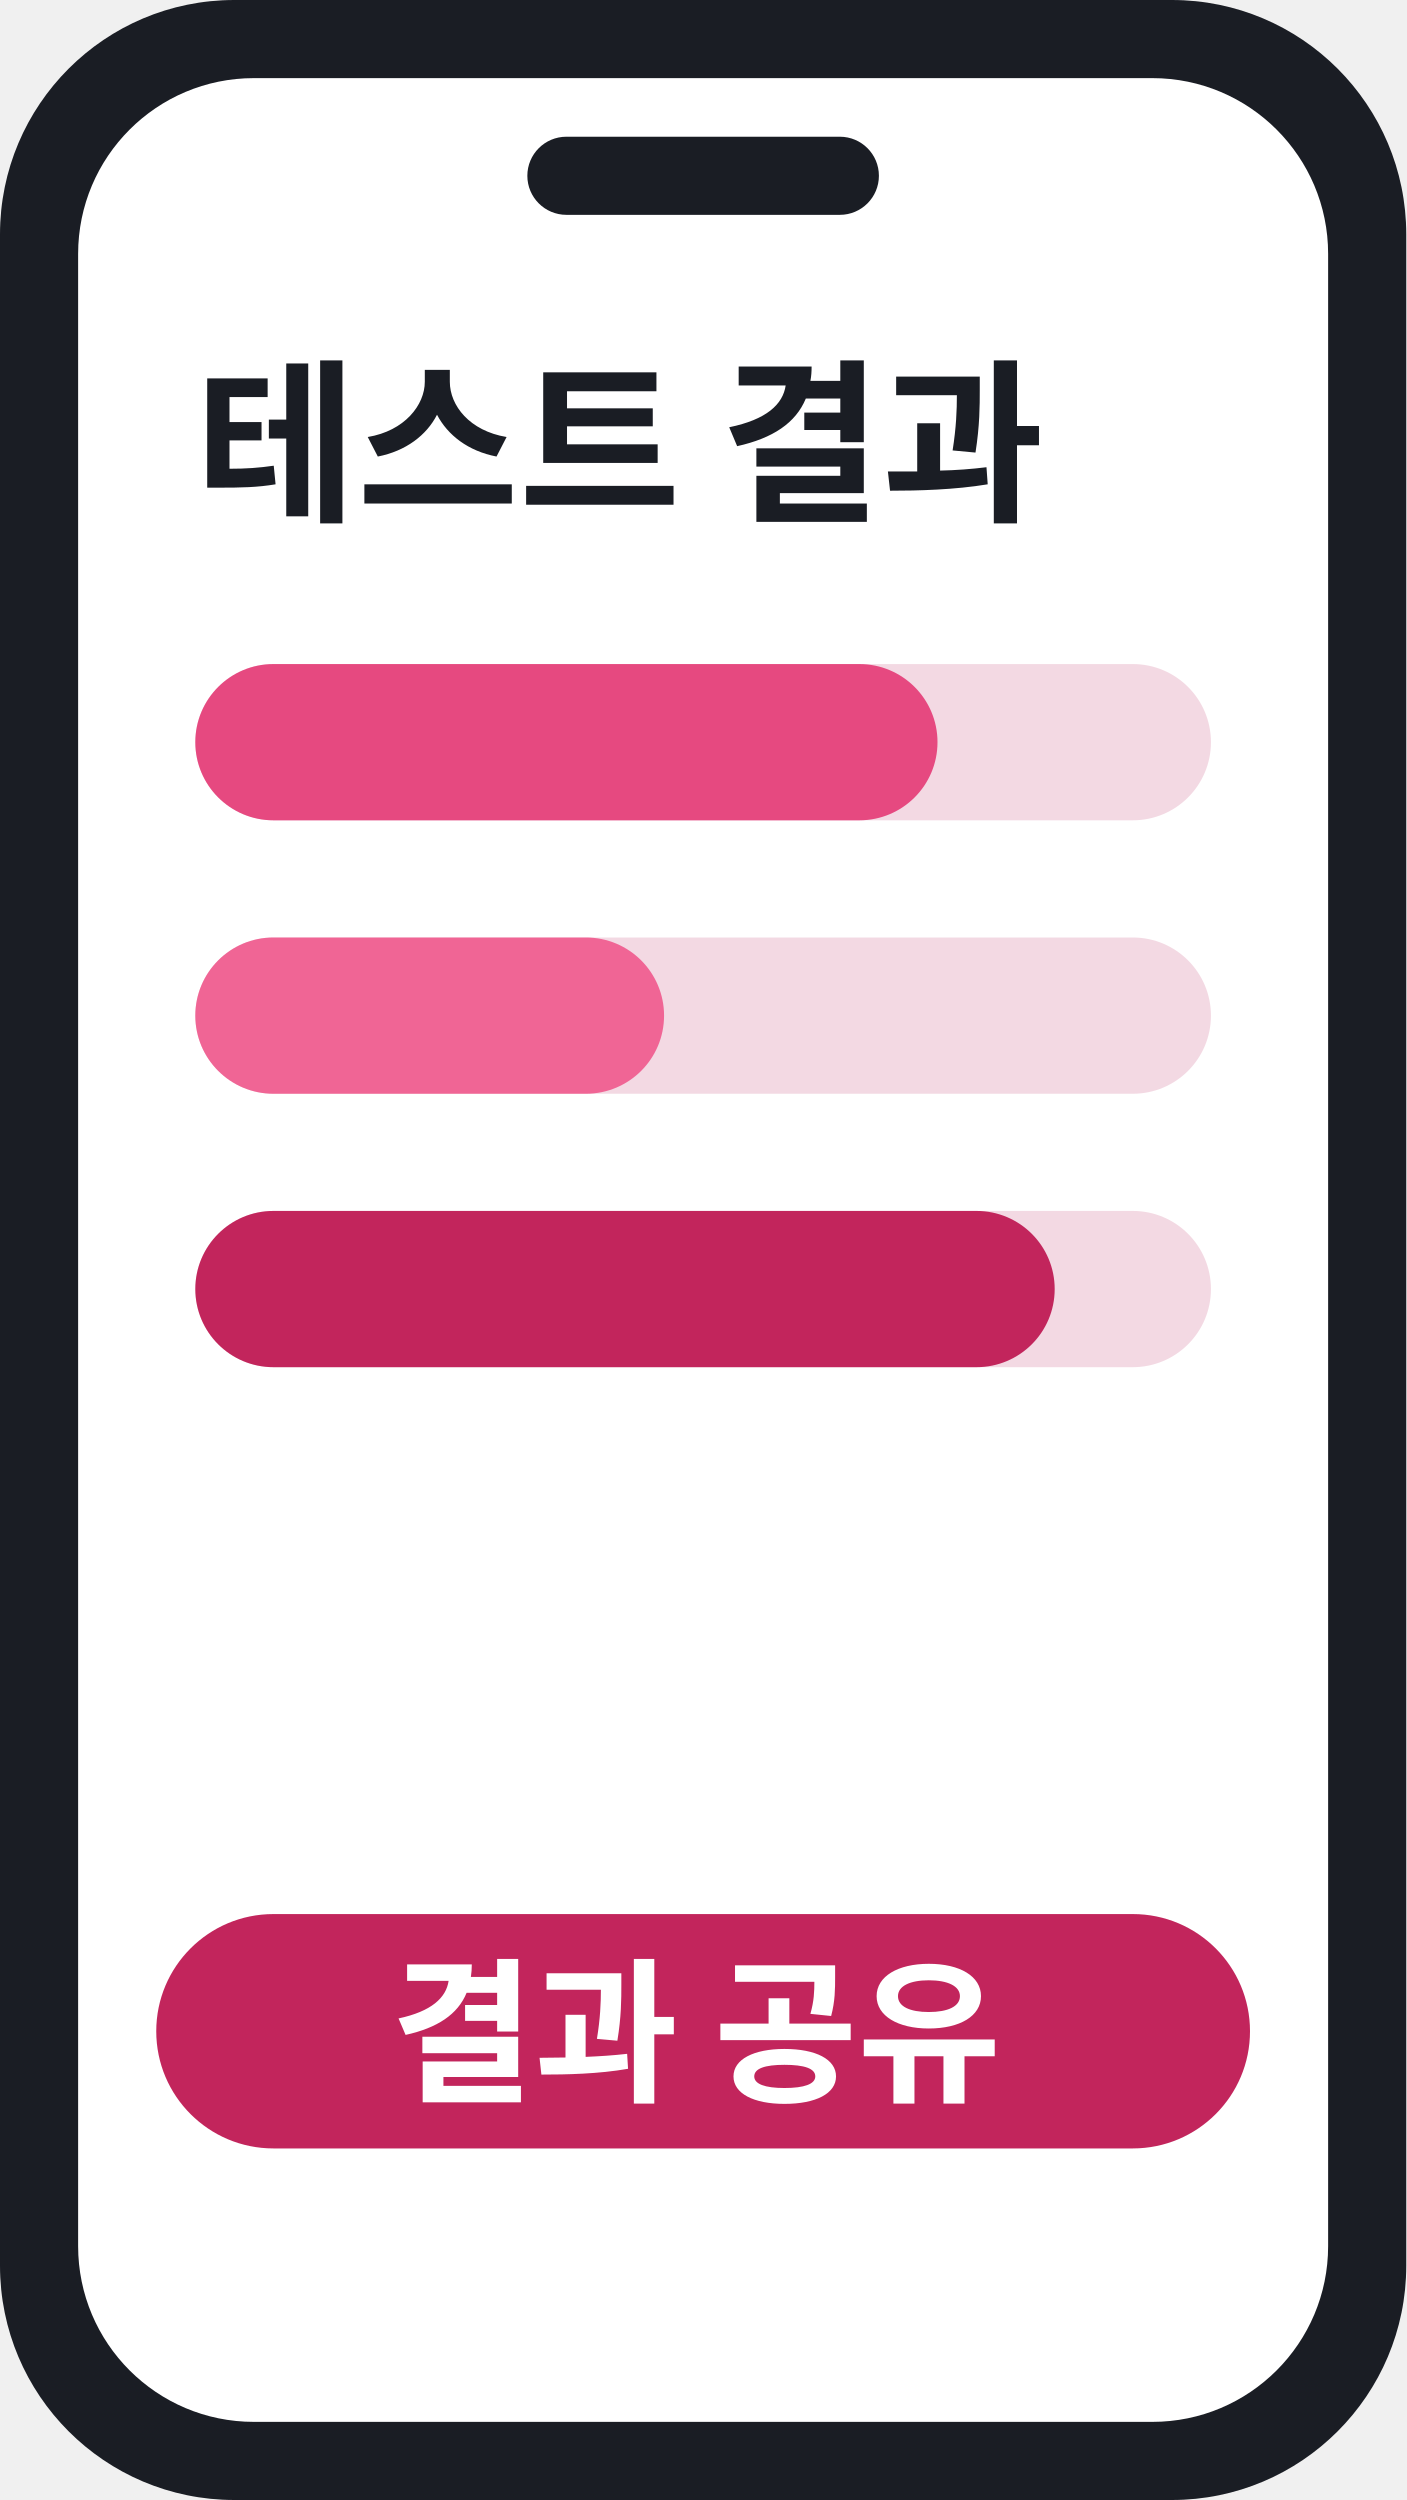
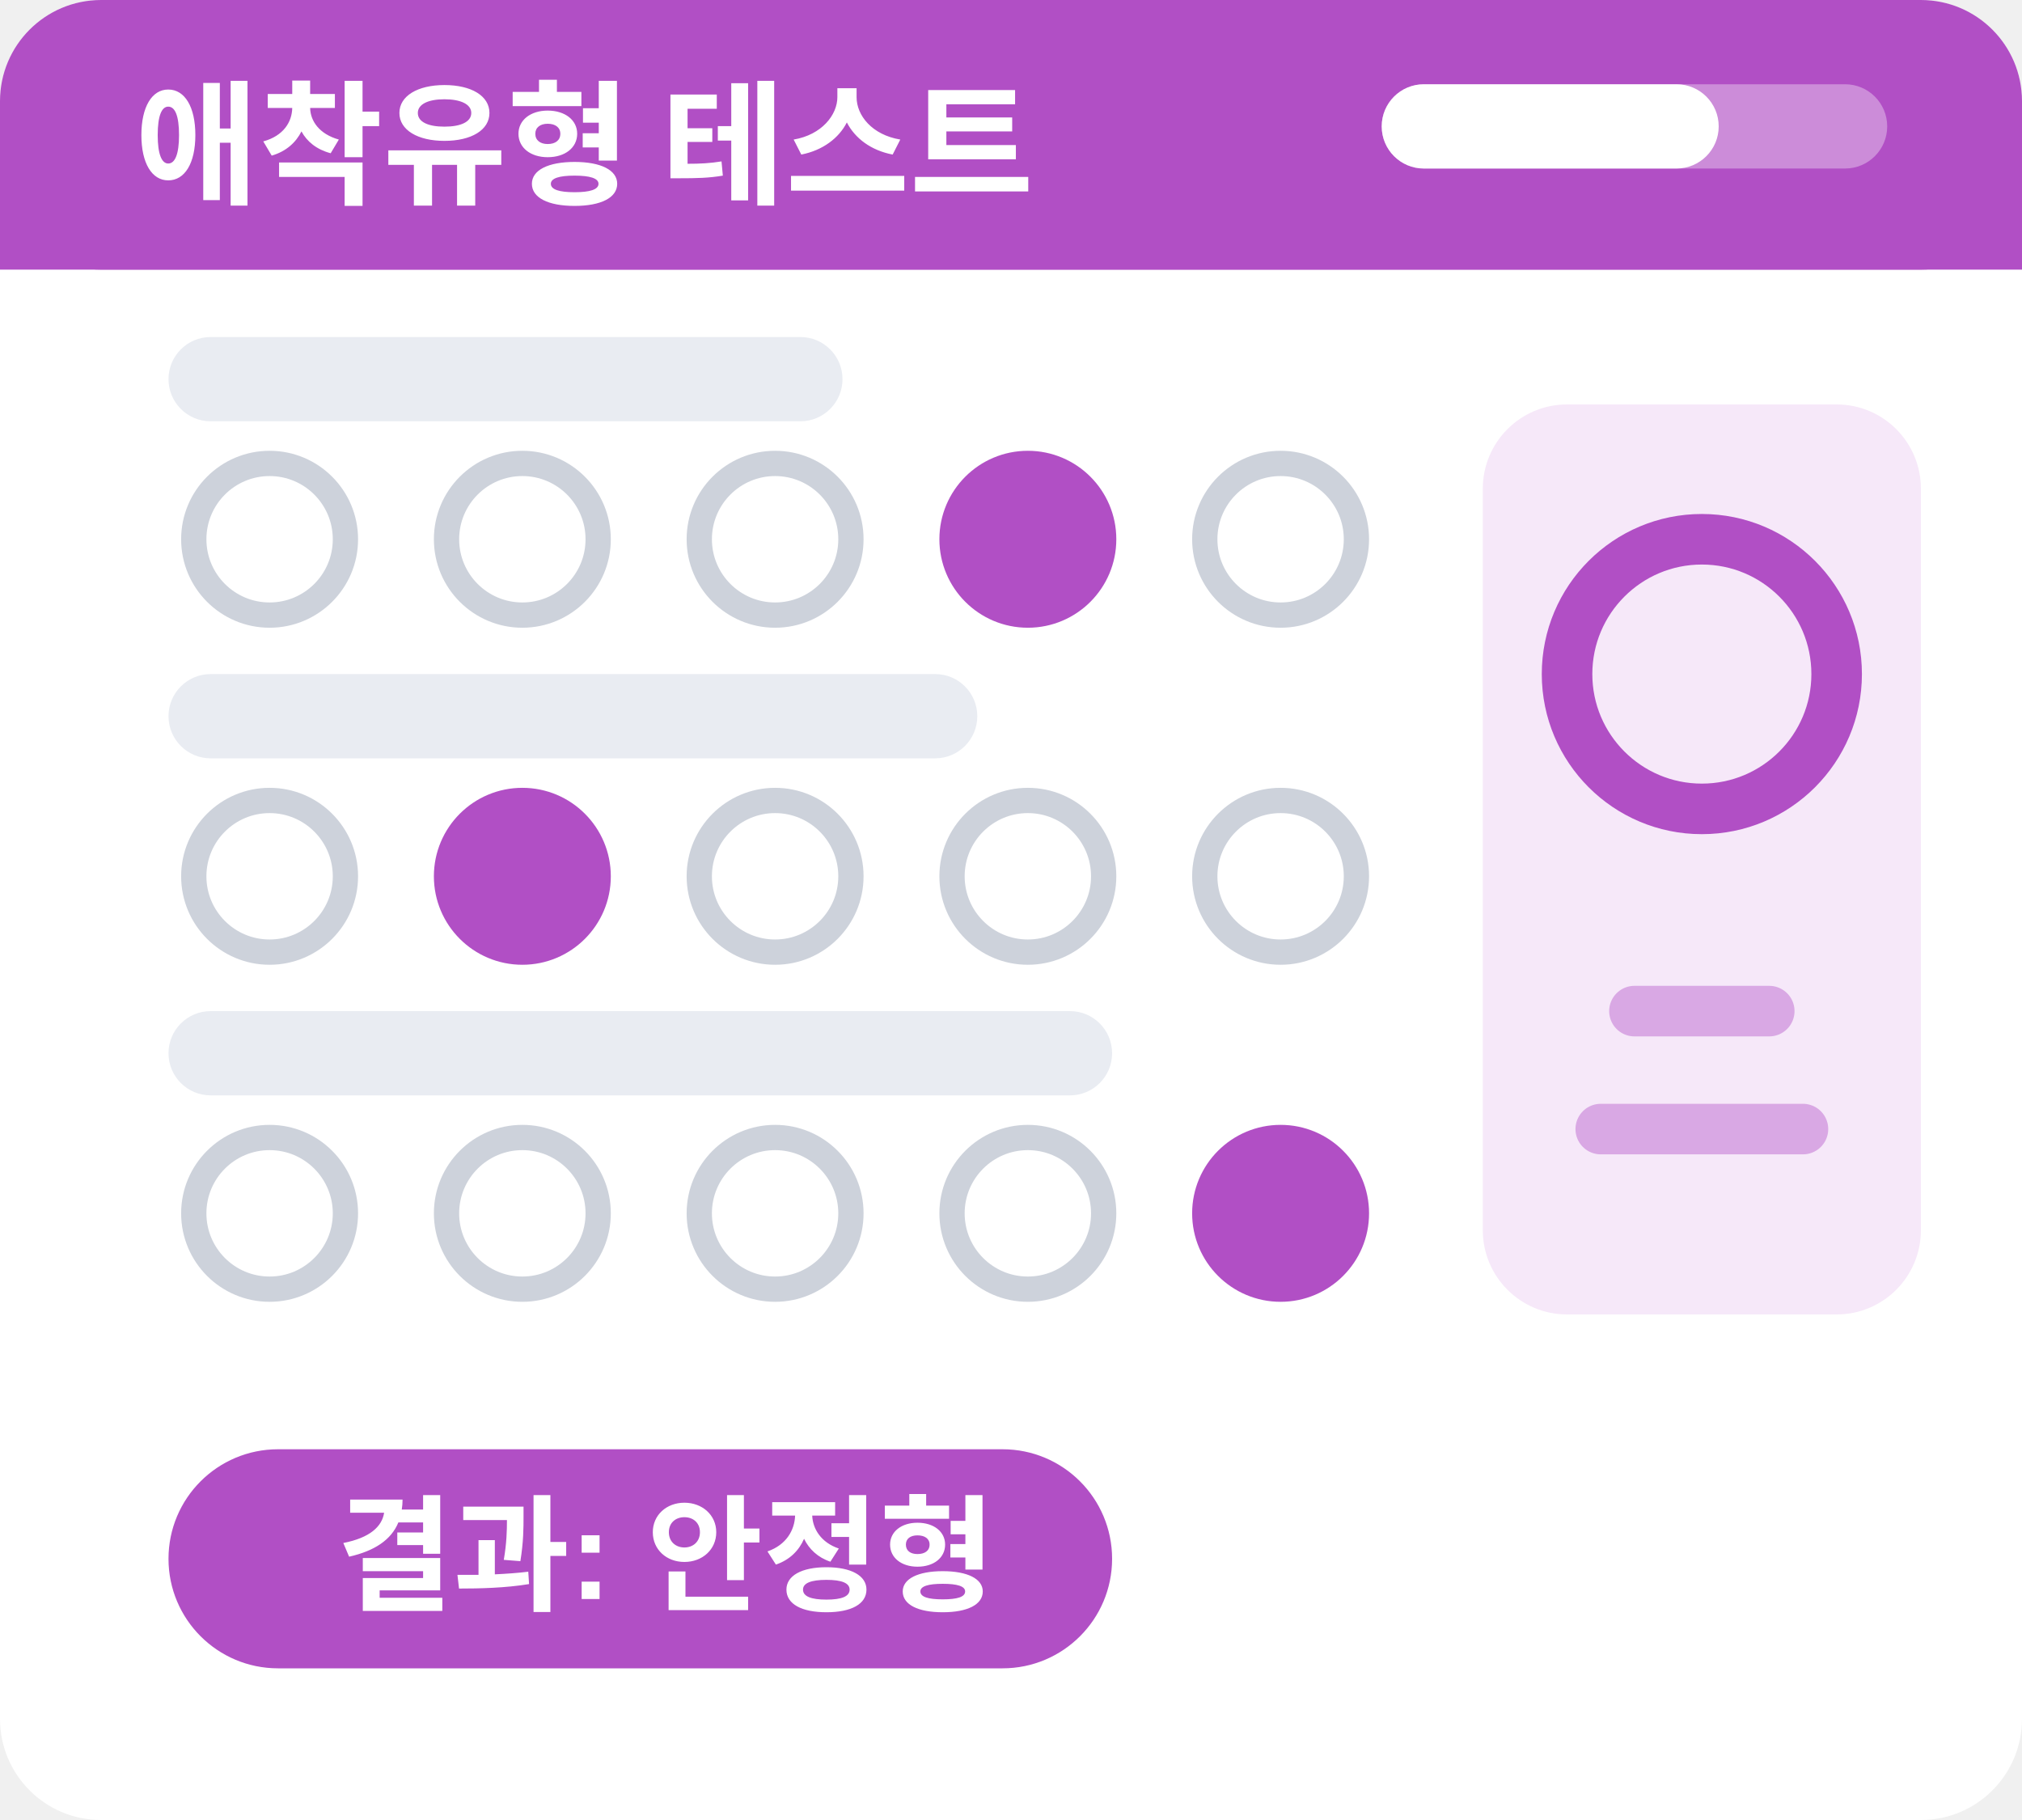
- <svg xmlns="http://www.w3.org/2000/svg" viewBox="64.0 6.0 72.0 128.0" width="72" height="128">
+ <svg xmlns="http://www.w3.org/2000/svg" viewBox="40.0 16.0 120.0 108.0" width="120" height="108">
  <g>
-     <rect x="64" y="6" width="72" height="128" rx="12" fill="#1A1D24" />
-     <rect x="68" y="10" width="64" height="120" rx="9" fill="#fff" />
-     <rect x="91.0" y="13" width="18" height="4" rx="2" fill="#1A1D24" />
-     <text x="74" y="32" font-family="Arial,Helvetica,sans-serif" font-size="9" font-weight="700" fill="#1A1D24">테스트 결과</text>
-     <rect x="74" y="40" width="52" height="8" rx="4" fill="#F3D9E3" />
-     <rect x="74" y="40" width="38" height="8" rx="4" fill="#E64980" />
-     <rect x="74" y="54" width="52" height="8" rx="4" fill="#F3D9E3" />
-     <rect x="74" y="54" width="24" height="8" rx="4" fill="#F06595" />
-     <rect x="74" y="68" width="52" height="8" rx="4" fill="#F3D9E3" />
-     <rect x="74" y="68" width="44" height="8" rx="4" fill="#C2255C" />
-     <rect x="72" y="104" width="56" height="12" rx="6" fill="#C2255C" />
-     <text x="84" y="113" font-family="Arial,Helvetica,sans-serif" font-size="8" font-weight="700" fill="#fff">결과 공유</text>
+     <rect x="40" y="16" width="120" height="108" rx="6" fill="#fff" />
+     <rect x="40" y="16" width="120" height="16" rx="6" fill="#B14FC5" />
+     <rect x="40" y="26" width="120" height="6" fill="#B14FC5" />
+     <text x="48" y="27.5" font-family="Arial,Helvetica,sans-serif" font-size="8" font-weight="700" fill="#fff">애착유형 테스트</text>
+     <rect x="122" y="21" width="30" height="5" rx="2.5" fill="#fff" fill-opacity=".35" />
+     <rect x="122" y="21" width="20" height="5" rx="2.5" fill="#fff" />
+     <rect x="50" y="36" width="40" height="5" rx="2.5" fill="#E9ECF2" />
+     <circle cx="56" cy="48" r="4.5" fill="#fff" stroke="#CDD2DB" stroke-width="1.5" />
+     <circle cx="71" cy="48" r="4.5" fill="#fff" stroke="#CDD2DB" stroke-width="1.5" />
+     <circle cx="86" cy="48" r="4.5" fill="#fff" stroke="#CDD2DB" stroke-width="1.5" />
+     <circle cx="101" cy="48" r="4.5" fill="#B14FC5" stroke="#B14FC5" stroke-width="1.5" />
+     <circle cx="116" cy="48" r="4.5" fill="#fff" stroke="#CDD2DB" stroke-width="1.5" />
+     <rect x="50" y="56" width="48" height="5" rx="2.5" fill="#E9ECF2" />
+     <circle cx="56" cy="68" r="4.5" fill="#fff" stroke="#CDD2DB" stroke-width="1.5" />
+     <circle cx="71" cy="68" r="4.5" fill="#B14FC5" stroke="#B14FC5" stroke-width="1.5" />
+     <circle cx="86" cy="68" r="4.5" fill="#fff" stroke="#CDD2DB" stroke-width="1.5" />
+     <circle cx="101" cy="68" r="4.5" fill="#fff" stroke="#CDD2DB" stroke-width="1.5" />
+     <circle cx="116" cy="68" r="4.5" fill="#fff" stroke="#CDD2DB" stroke-width="1.5" />
+     <rect x="50" y="76" width="56" height="5" rx="2.5" fill="#E9ECF2" />
+     <circle cx="56" cy="88" r="4.5" fill="#fff" stroke="#CDD2DB" stroke-width="1.5" />
+     <circle cx="71" cy="88" r="4.5" fill="#fff" stroke="#CDD2DB" stroke-width="1.5" />
+     <circle cx="86" cy="88" r="4.5" fill="#fff" stroke="#CDD2DB" stroke-width="1.5" />
+     <circle cx="101" cy="88" r="4.5" fill="#fff" stroke="#CDD2DB" stroke-width="1.5" />
+     <circle cx="116" cy="88" r="4.5" fill="#B14FC5" stroke="#B14FC5" stroke-width="1.5" />
+     <rect x="128" y="40" width="26" height="54" rx="5" fill="#F6E8F9" />
+     <circle cx="141" cy="56" r="8" fill="none" stroke="#B14FC5" stroke-width="3" />
+     <path d="M137 76h8M135 83h12" stroke="#D9A8E4" stroke-width="3" stroke-linecap="round" />
+     <rect x="50" y="102" width="56" height="13" rx="6.5" fill="#B14FC5" />
+     <text x="60" y="111" font-family="Arial,Helvetica,sans-serif" font-size="7.5" font-weight="700" fill="#fff">결과: 안정형</text>
  </g>
</svg>
